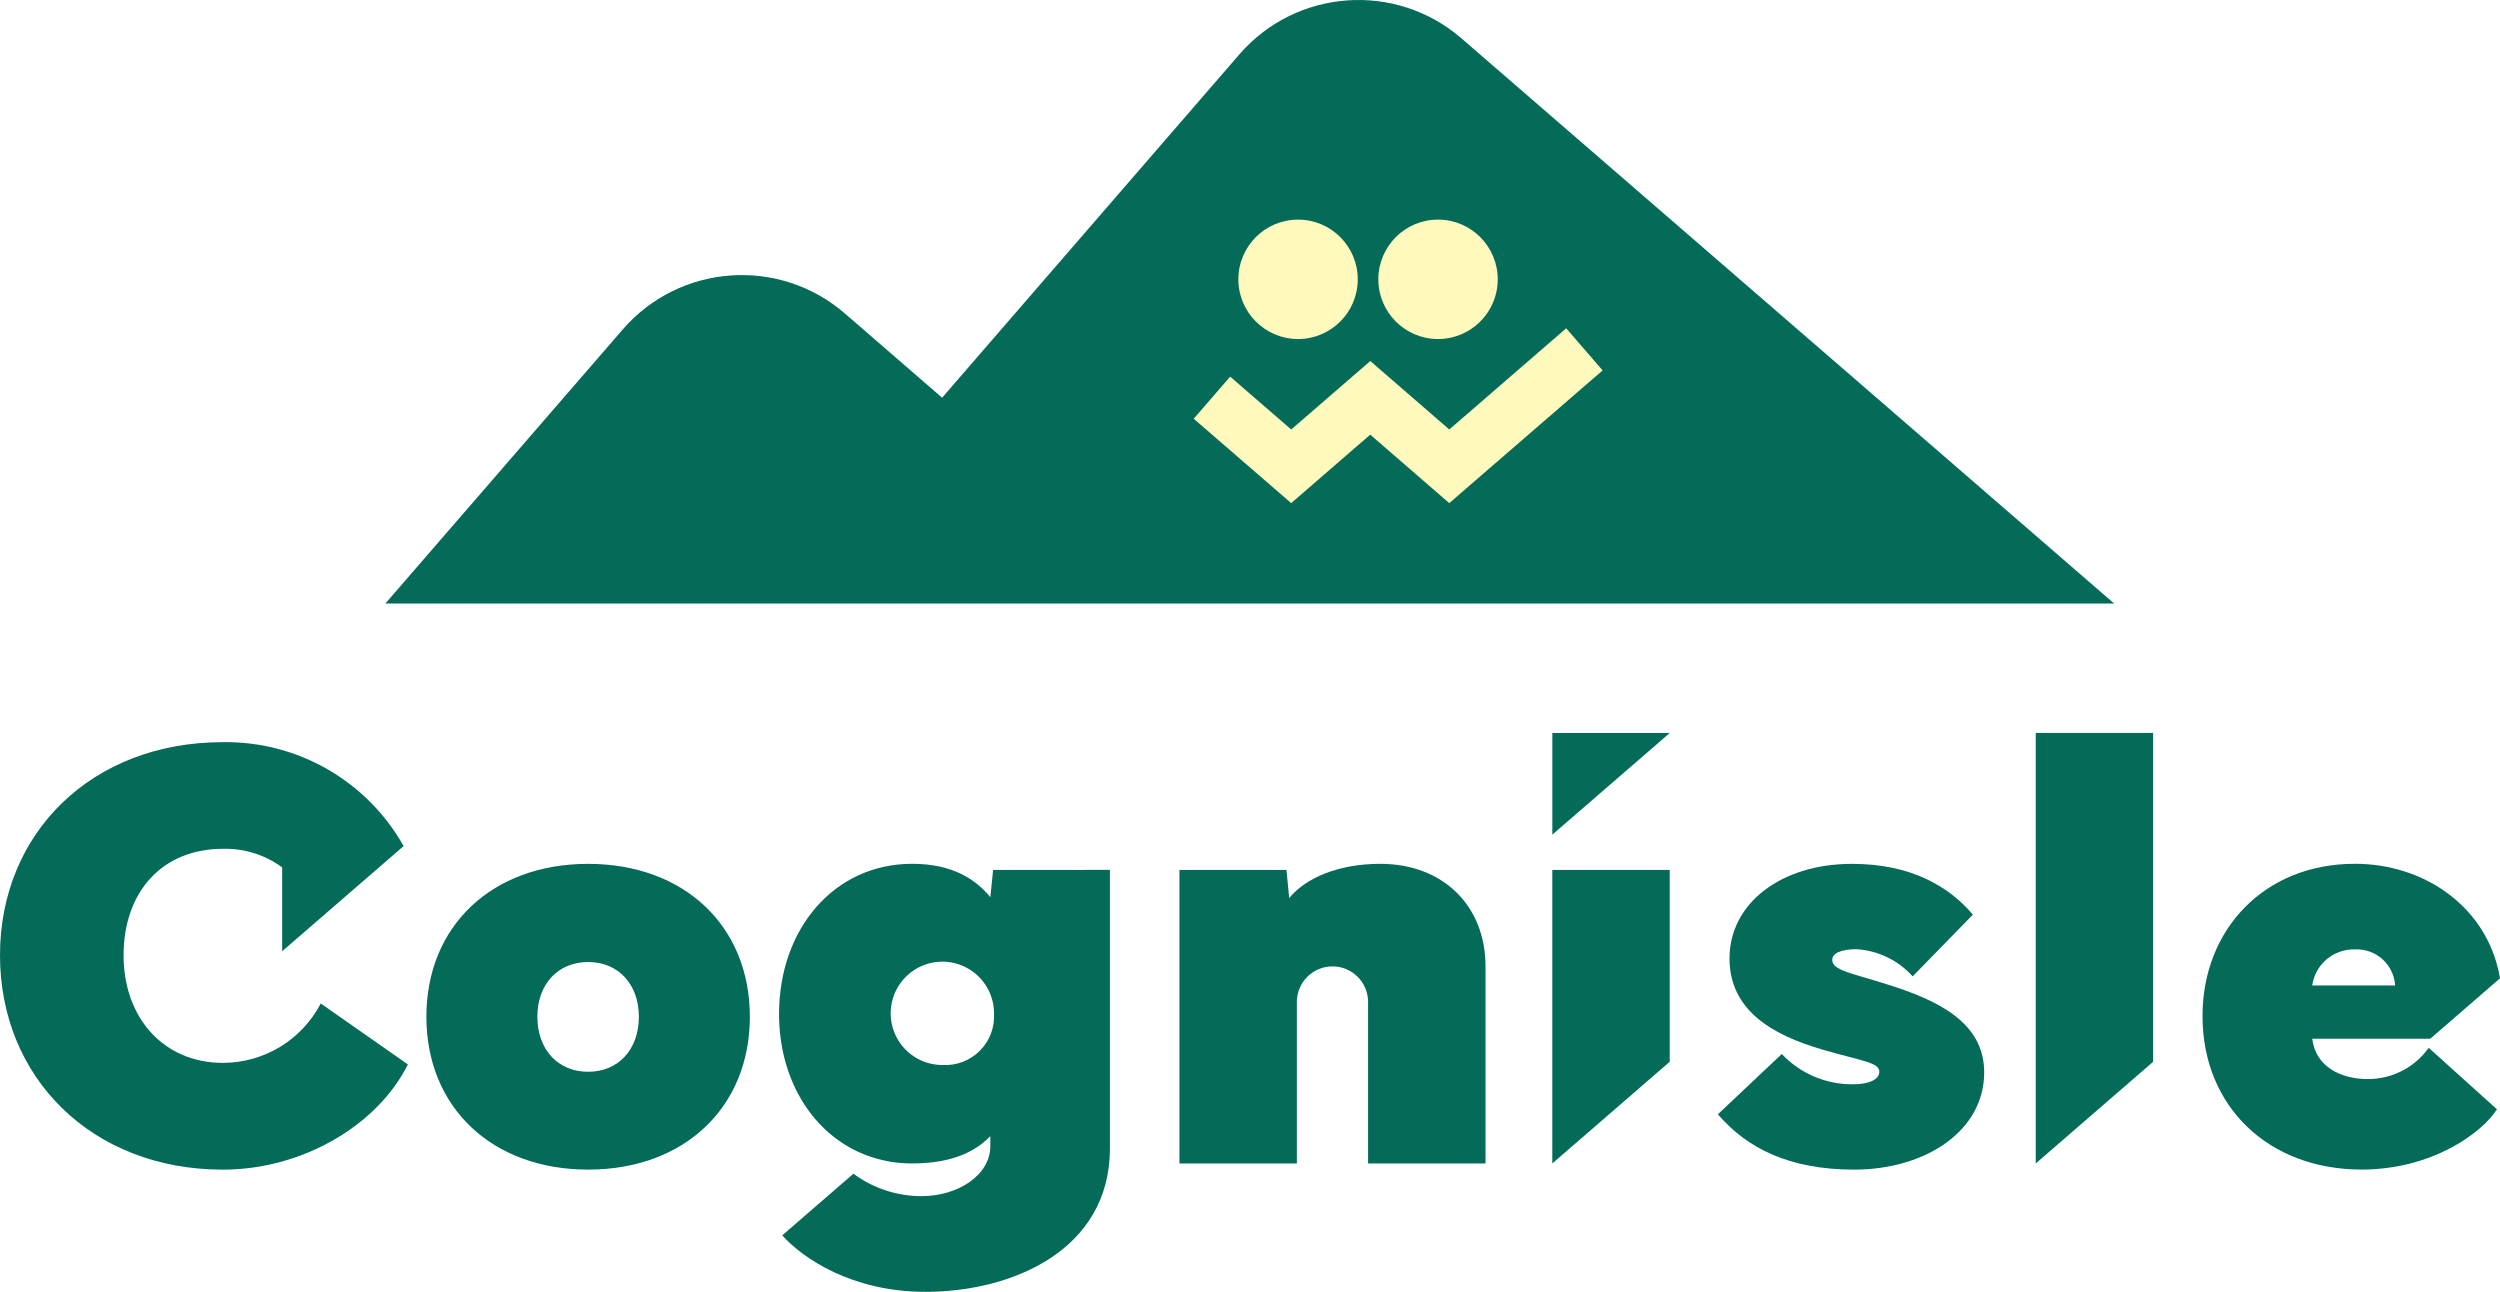
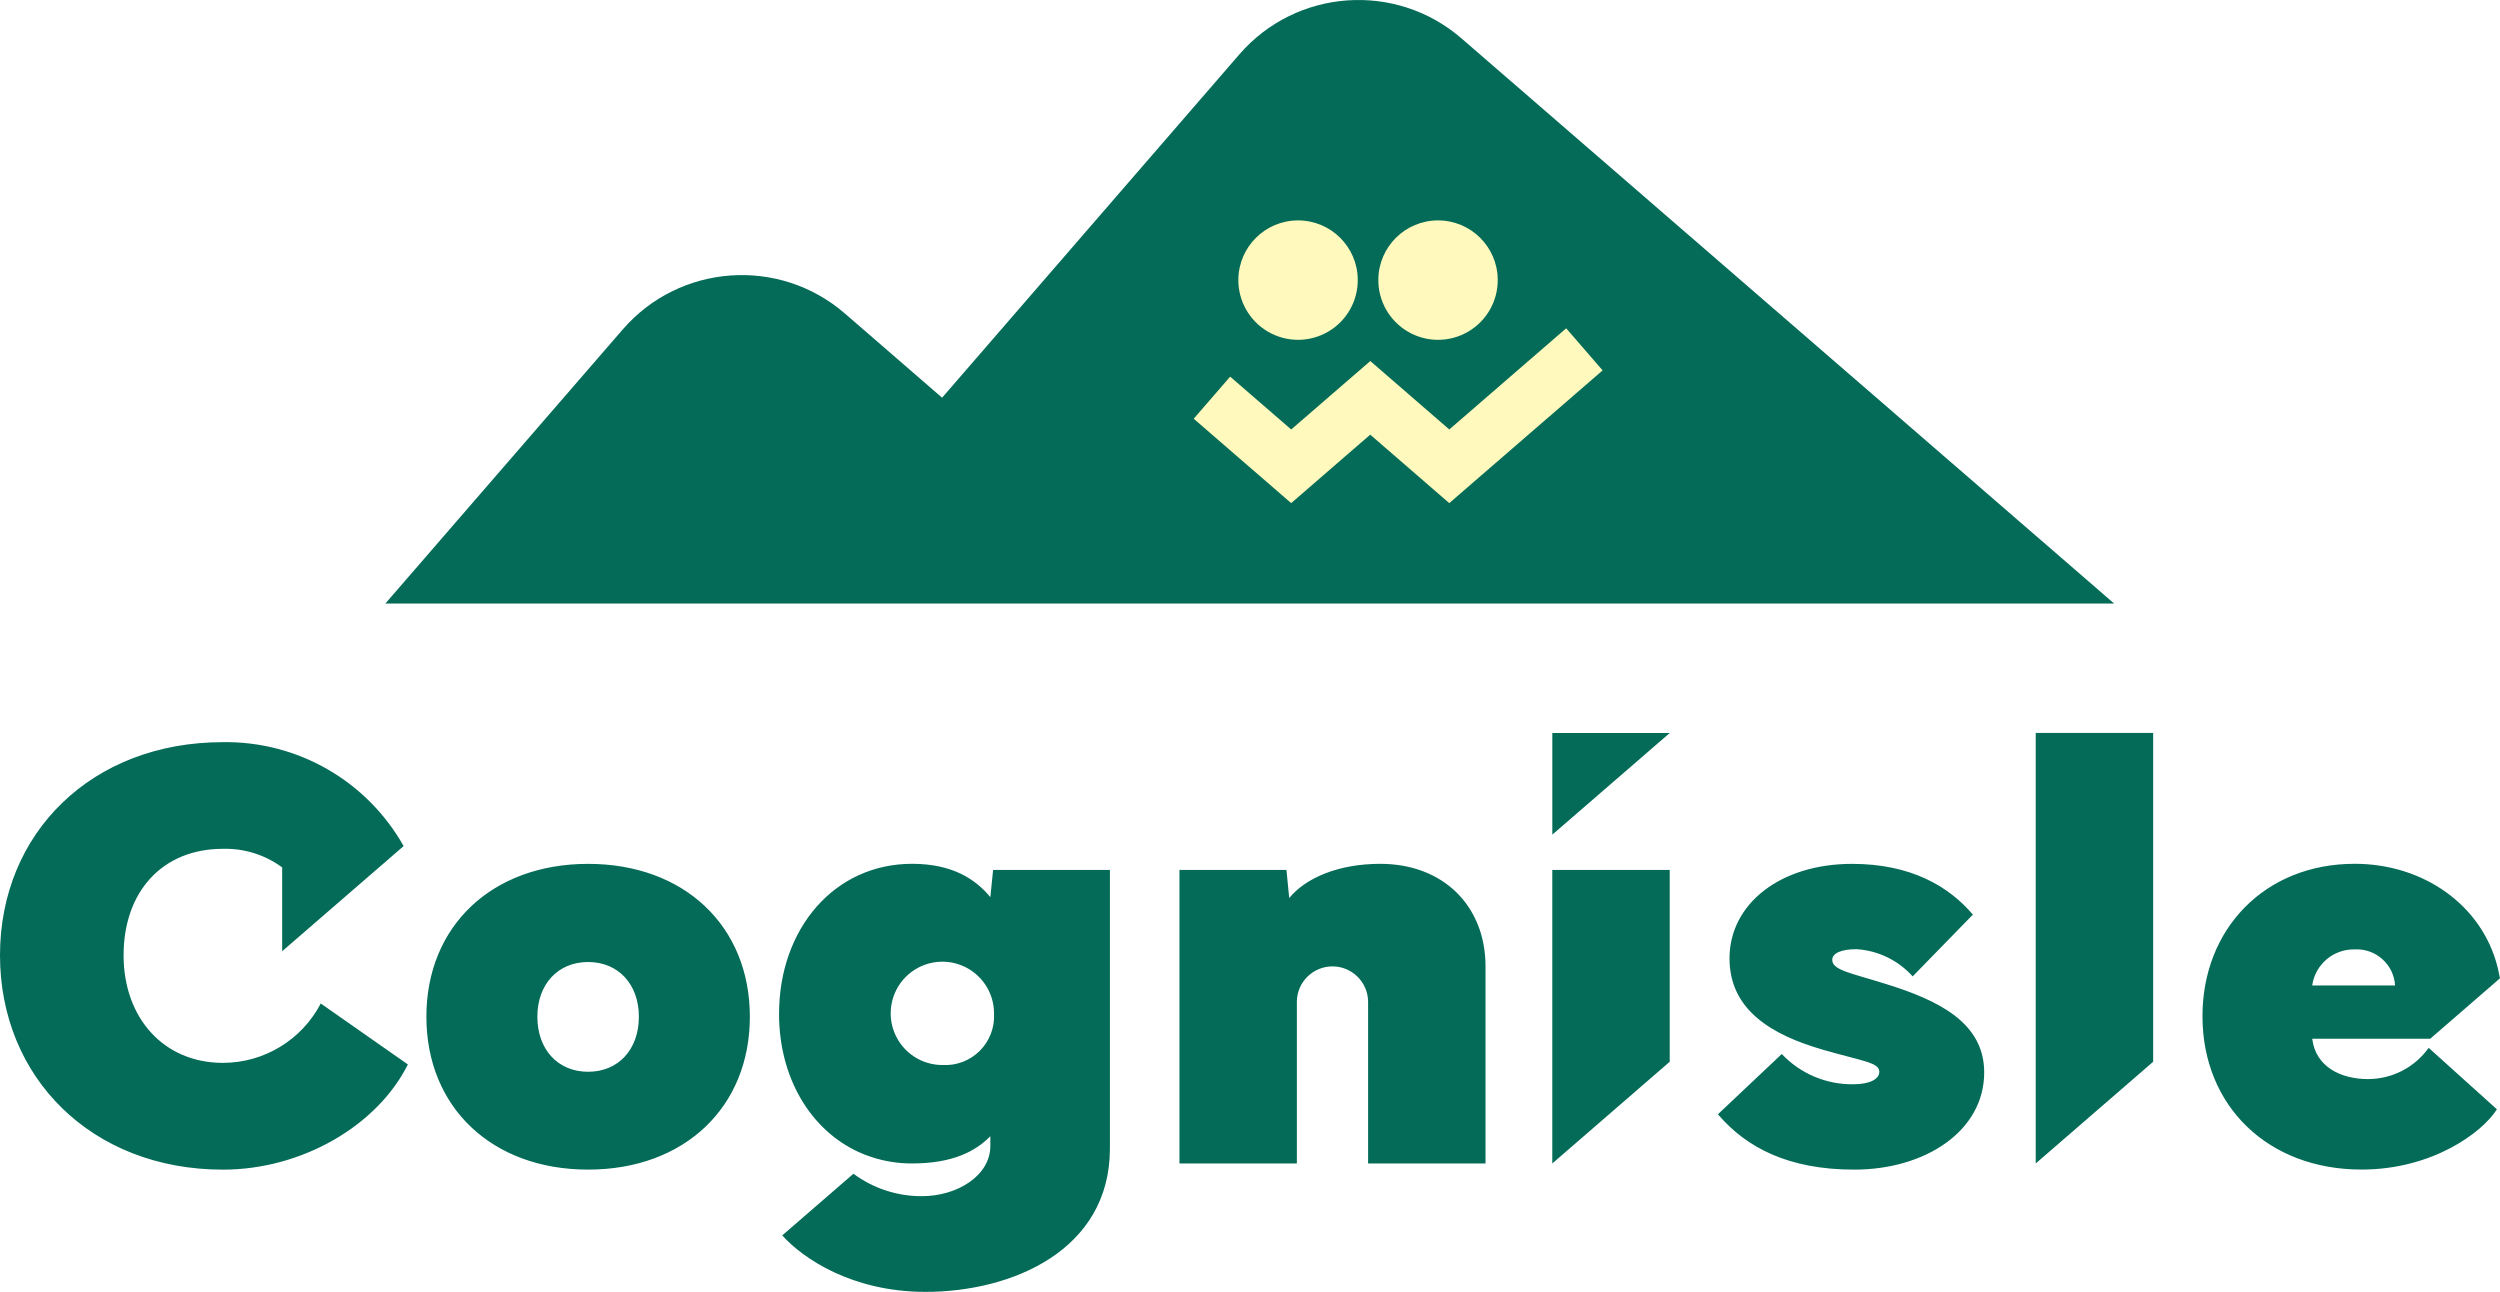
- <svg xmlns="http://www.w3.org/2000/svg" id="그룹_3" data-name="그룹 3" width="240" height="124.019" viewBox="0 0 240 124.019">
+ <svg xmlns="http://www.w3.org/2000/svg" viewBox="0 0 240 124.019">
  <defs>
-     <clipPath id="clip-path">
-       <rect id="사각형_9" data-name="사각형 9" width="240" height="124.019" fill="none" />
+     <clipPath id="a">
+       <path d="M0 0h240v124.019H0z" fill="none" />
    </clipPath>
+     <path d="M130.345 26.815a5.732 5.732 0 1 1-11.463 0 5.732 5.732 0 0 1 11.463 0" id="b" />
  </defs>
-   <g id="그룹_2" data-name="그룹 2" clip-path="url(#clip-path)">
-     <path id="패스_1" data-name="패스 1" d="M39.155,165.5c-2.907,5.84-10.124,10.1-17.759,10.1C8.805,175.6,0,166.758,0,155.02s8.805-20.459,21.4-20.459a19.585,19.585,0,0,1,17.351,9.981h-.005l-.021.016L27.088,154.633v-8.048A9.182,9.182,0,0,0,21.4,144.8c-5.84,0-9.536,4.14-9.536,10.219,0,6.015,3.844,10.33,9.536,10.33a10.6,10.6,0,0,0,9.393-5.7Z" transform="translate(0 -63.314)" fill="#036b57" />
-     <path id="패스_2" data-name="패스 2" d="M77.308,171.3c0-8.717,6.311-14.675,15.527-14.675s15.526,5.958,15.526,14.675-6.31,14.676-15.526,14.676S77.308,180.014,77.308,171.3m15.527,5.284c2.906,0,4.872-2.143,4.872-5.284,0-3.111-1.966-5.253-4.872-5.253s-4.873,2.143-4.873,5.253c0,3.141,1.967,5.284,4.873,5.284" transform="translate(-36.375 -73.694)" fill="#036b57" />
-     <path id="패스_3" data-name="패스 3" d="M161.8,157.209l-.265,2.61c-1.408-1.7-3.611-3.2-7.513-3.2-7.455,0-12.771,6.221-12.771,14.412,0,6.1,3,11.13,7.64,13.258a11.684,11.684,0,0,0,1.318.508,12.281,12.281,0,0,0,3.812.588c3.9,0,6.1-1.175,7.513-2.616v.942c0,2.817-3.14,4.813-6.576,4.813a10.952,10.952,0,0,1-6.565-2.155l-6.836,5.92c1.97,2.2,6.693,5.422,13.756,5.422,8.307,0,17.669-3.992,17.7-13.708v-26.8Zm-4.845,18.727A4.961,4.961,0,1,1,161.889,171a4.686,4.686,0,0,1-4.935,4.935" transform="translate(-66.462 -73.694)" fill="#036b57" />
-     <path id="패스_4" data-name="패스 4" d="M213.849,185.386V157.208h10.273l.264,2.7c1.585-1.937,4.726-3.287,8.747-3.287,5.987,0,10.1,3.992,10.1,9.863v18.9H231.959V169.829a3.42,3.42,0,0,0-6.839,0v15.556Z" transform="translate(-100.622 -73.694)" fill="#036b57" />
-     <path id="패스_5" data-name="패스 5" d="M292.723,157.731v18.415L281.45,185.91V157.731Z" transform="translate(-132.43 -74.217)" fill="#036b57" />
-     <path id="패스_6" data-name="패스 6" d="M317.608,174.878a9.266,9.266,0,0,0,6.868,2.906c1.526,0,2.495-.47,2.495-1.2,0-.91-1.674-1.027-5.4-2.113-4.989-1.439-8.981-3.845-8.981-8.776,0-5.225,4.872-9.07,11.77-9.07,5.665,0,9.3,2.172,11.593,4.873l-5.781,5.929a7.9,7.9,0,0,0-5.4-2.612c-1.437,0-2.319.381-2.319,1.027,0,1,1.82,1.262,5.166,2.319,5.019,1.556,9.421,3.7,9.421,8.483,0,5.636-5.664,9.334-12.473,9.334-6.282,0-10.332-2.084-13.091-5.313Z" transform="translate(-146.557 -73.694)" fill="#036b57" />
-     <path id="패스_7" data-name="패스 7" d="M281.454,142.656V132.9h11.271Z" transform="translate(-132.431 -62.531)" fill="#036b57" />
-     <path id="패스_8" data-name="패스 8" d="M380.373,132.891v31.567L369.1,174.222V132.891Z" transform="translate(-173.671 -62.529)" fill="#036b57" />
-     <path id="패스_9" data-name="패스 9" d="M415.219,177.286c-2.552,0-5.019-1.149-5.342-3.876h11.331l6.693-5.8c-.058-.355-.132-.7-.222-1.043-1.5-6.02-7.169-9.949-13.719-9.949-8.689,0-14.619,6.311-14.619,14.619,0,8.657,6.311,14.735,15.265,14.735,6.836,0,11.622-3.585,13-5.787l-6.55-5.9a7.149,7.149,0,0,1-5.84,3m-1.234-12.448a3.686,3.686,0,0,1,3.849,3.463h-7.958a4.026,4.026,0,0,1,4.109-3.463" transform="translate(-187.9 -73.694)" fill="#036b57" />
-     <path id="패스_10" data-name="패스 10" d="M235.835,57.937H69.874L92.659,31.63A15.124,15.124,0,0,1,113.992,30.1l9.329,8.079L151.854,5.225a15.124,15.124,0,0,1,21.334-1.534Z" transform="translate(-32.878 0)" fill="#036b57" />
-     <path id="패스_11" data-name="패스 11" d="M240.965,76.3l-7.586-6.571L225.79,76.3l-9.359-8.1,3.5-4.042,5.861,5.073,7.592-6.57,7.584,6.569,11.221-9.713,3.5,4.042Z" transform="translate(-101.836 -28.001)" fill="#fff9bd" />
-     <path id="패스_12" data-name="패스 12" d="M235.99,45.551a5.732,5.732,0,1,1-5.732-5.732,5.732,5.732,0,0,1,5.732,5.732" transform="translate(-105.645 -18.736)" fill="#fff9bd" />
-     <path id="패스_13" data-name="패스 13" d="M261.37,45.551a5.732,5.732,0,1,1-5.732-5.732,5.732,5.732,0,0,1,5.732,5.732" transform="translate(-117.587 -18.736)" fill="#fff9bd" />
+   <g clip-path="url(#a)">
+     <path d="M39.155 102.186c-2.907 5.84-10.124 10.1-17.759 10.1C8.805 112.286 0 103.444 0 91.706s8.805-20.459 21.4-20.459a19.584 19.584 0 0 1 17.351 9.981h-.005l-.021.016-11.637 10.075v-8.048a9.18 9.18 0 0 0-5.688-1.785c-5.84 0-9.536 4.14-9.536 10.219 0 6.015 3.844 10.33 9.536 10.33a10.6 10.6 0 0 0 9.393-5.7zm1.778-4.58c0-8.717 6.311-14.675 15.527-14.675s15.526 5.958 15.526 14.675-6.31 14.676-15.526 14.676-15.527-5.962-15.527-14.676m15.527 5.284c2.906 0 4.872-2.143 4.872-5.284 0-3.11-1.966-5.253-4.872-5.253s-4.873 2.143-4.873 5.253c0 3.141 1.967 5.284 4.873 5.284m38.878-19.375-.265 2.61c-1.408-1.7-3.61-3.2-7.513-3.2-7.455 0-12.771 6.221-12.771 14.412 0 6.1 3 11.13 7.64 13.258a11.75 11.75 0 0 0 1.318.508 12.28 12.28 0 0 0 3.812.588c3.9.003 6.1-1.172 7.513-2.613v.942c0 2.817-3.14 4.813-6.576 4.813a10.95 10.95 0 0 1-6.565-2.155l-6.836 5.92c1.97 2.2 6.693 5.422 13.756 5.422 8.307 0 17.67-3.992 17.7-13.708v-26.8zm-4.845 18.727a4.96 4.96 0 1 1 4.934-4.936 4.69 4.69 0 0 1-1.365 3.57 4.684 4.684 0 0 1-3.57 1.365m22.735 9.451V83.514H123.5l.264 2.7c1.585-1.937 4.726-3.287 8.747-3.287 5.987 0 10.1 3.992 10.1 9.863v18.9h-11.274V96.135a3.42 3.42 0 0 0-6.839 0v15.556zm47.066-28.178v18.415l-11.273 9.764v-28.18zm10.758 17.67a9.265 9.265 0 0 0 6.868 2.906c1.526 0 2.495-.47 2.495-1.2 0-.91-1.674-1.027-5.4-2.113-4.989-1.439-8.981-3.845-8.981-8.776 0-5.225 4.872-9.07 11.77-9.07 5.665 0 9.3 2.172 11.593 4.873l-5.78 5.93a7.9 7.9 0 0 0-5.401-2.613c-1.437 0-2.319.381-2.319 1.027 0 1 1.82 1.262 5.166 2.32 5.019 1.555 9.421 3.7 9.421 8.482 0 5.636-5.664 9.334-12.473 9.334-6.282 0-10.332-2.084-13.091-5.313zm-22.028-21.059V70.37h11.271zm57.68-9.763v31.567l-11.274 9.764V70.362zm20.616 33.23c-2.555 0-5.02-1.149-5.345-3.876h11.331l6.693-5.8-.223-1.043c-1.5-6.02-7.169-9.949-13.719-9.949-8.689 0-14.619 6.311-14.619 14.619 0 8.657 6.311 14.735 15.265 14.735 6.836 0 11.622-3.585 13-5.787l-6.55-5.9a7.15 7.15 0 0 1-5.84 3m-1.234-12.448a3.686 3.686 0 0 1 3.85 3.463h-7.957a4.027 4.027 0 0 1 4.109-3.463m-23.125-33.206H36.997L59.78 31.63c5.469-6.313 15.019-6.998 21.333-1.53l9.329 8.079 28.533-32.954a15.124 15.124 0 0 1 21.334-1.534z" fill="#036b57" />
+     <g fill="#fff9bd">
+       <path d="m139.129 48.299-7.586-6.571-7.59 6.571-9.358-8.1 3.5-4.042 5.86 5.073 7.593-6.57 7.584 6.569 11.22-9.713 3.5 4.042z" />
+       <use href="#b" />
+       <path d="M143.783 26.815a5.732 5.732 0 1 1-11.463 0 5.732 5.732 0 0 1 11.463 0" />
+     </g>
  </g>
</svg>
